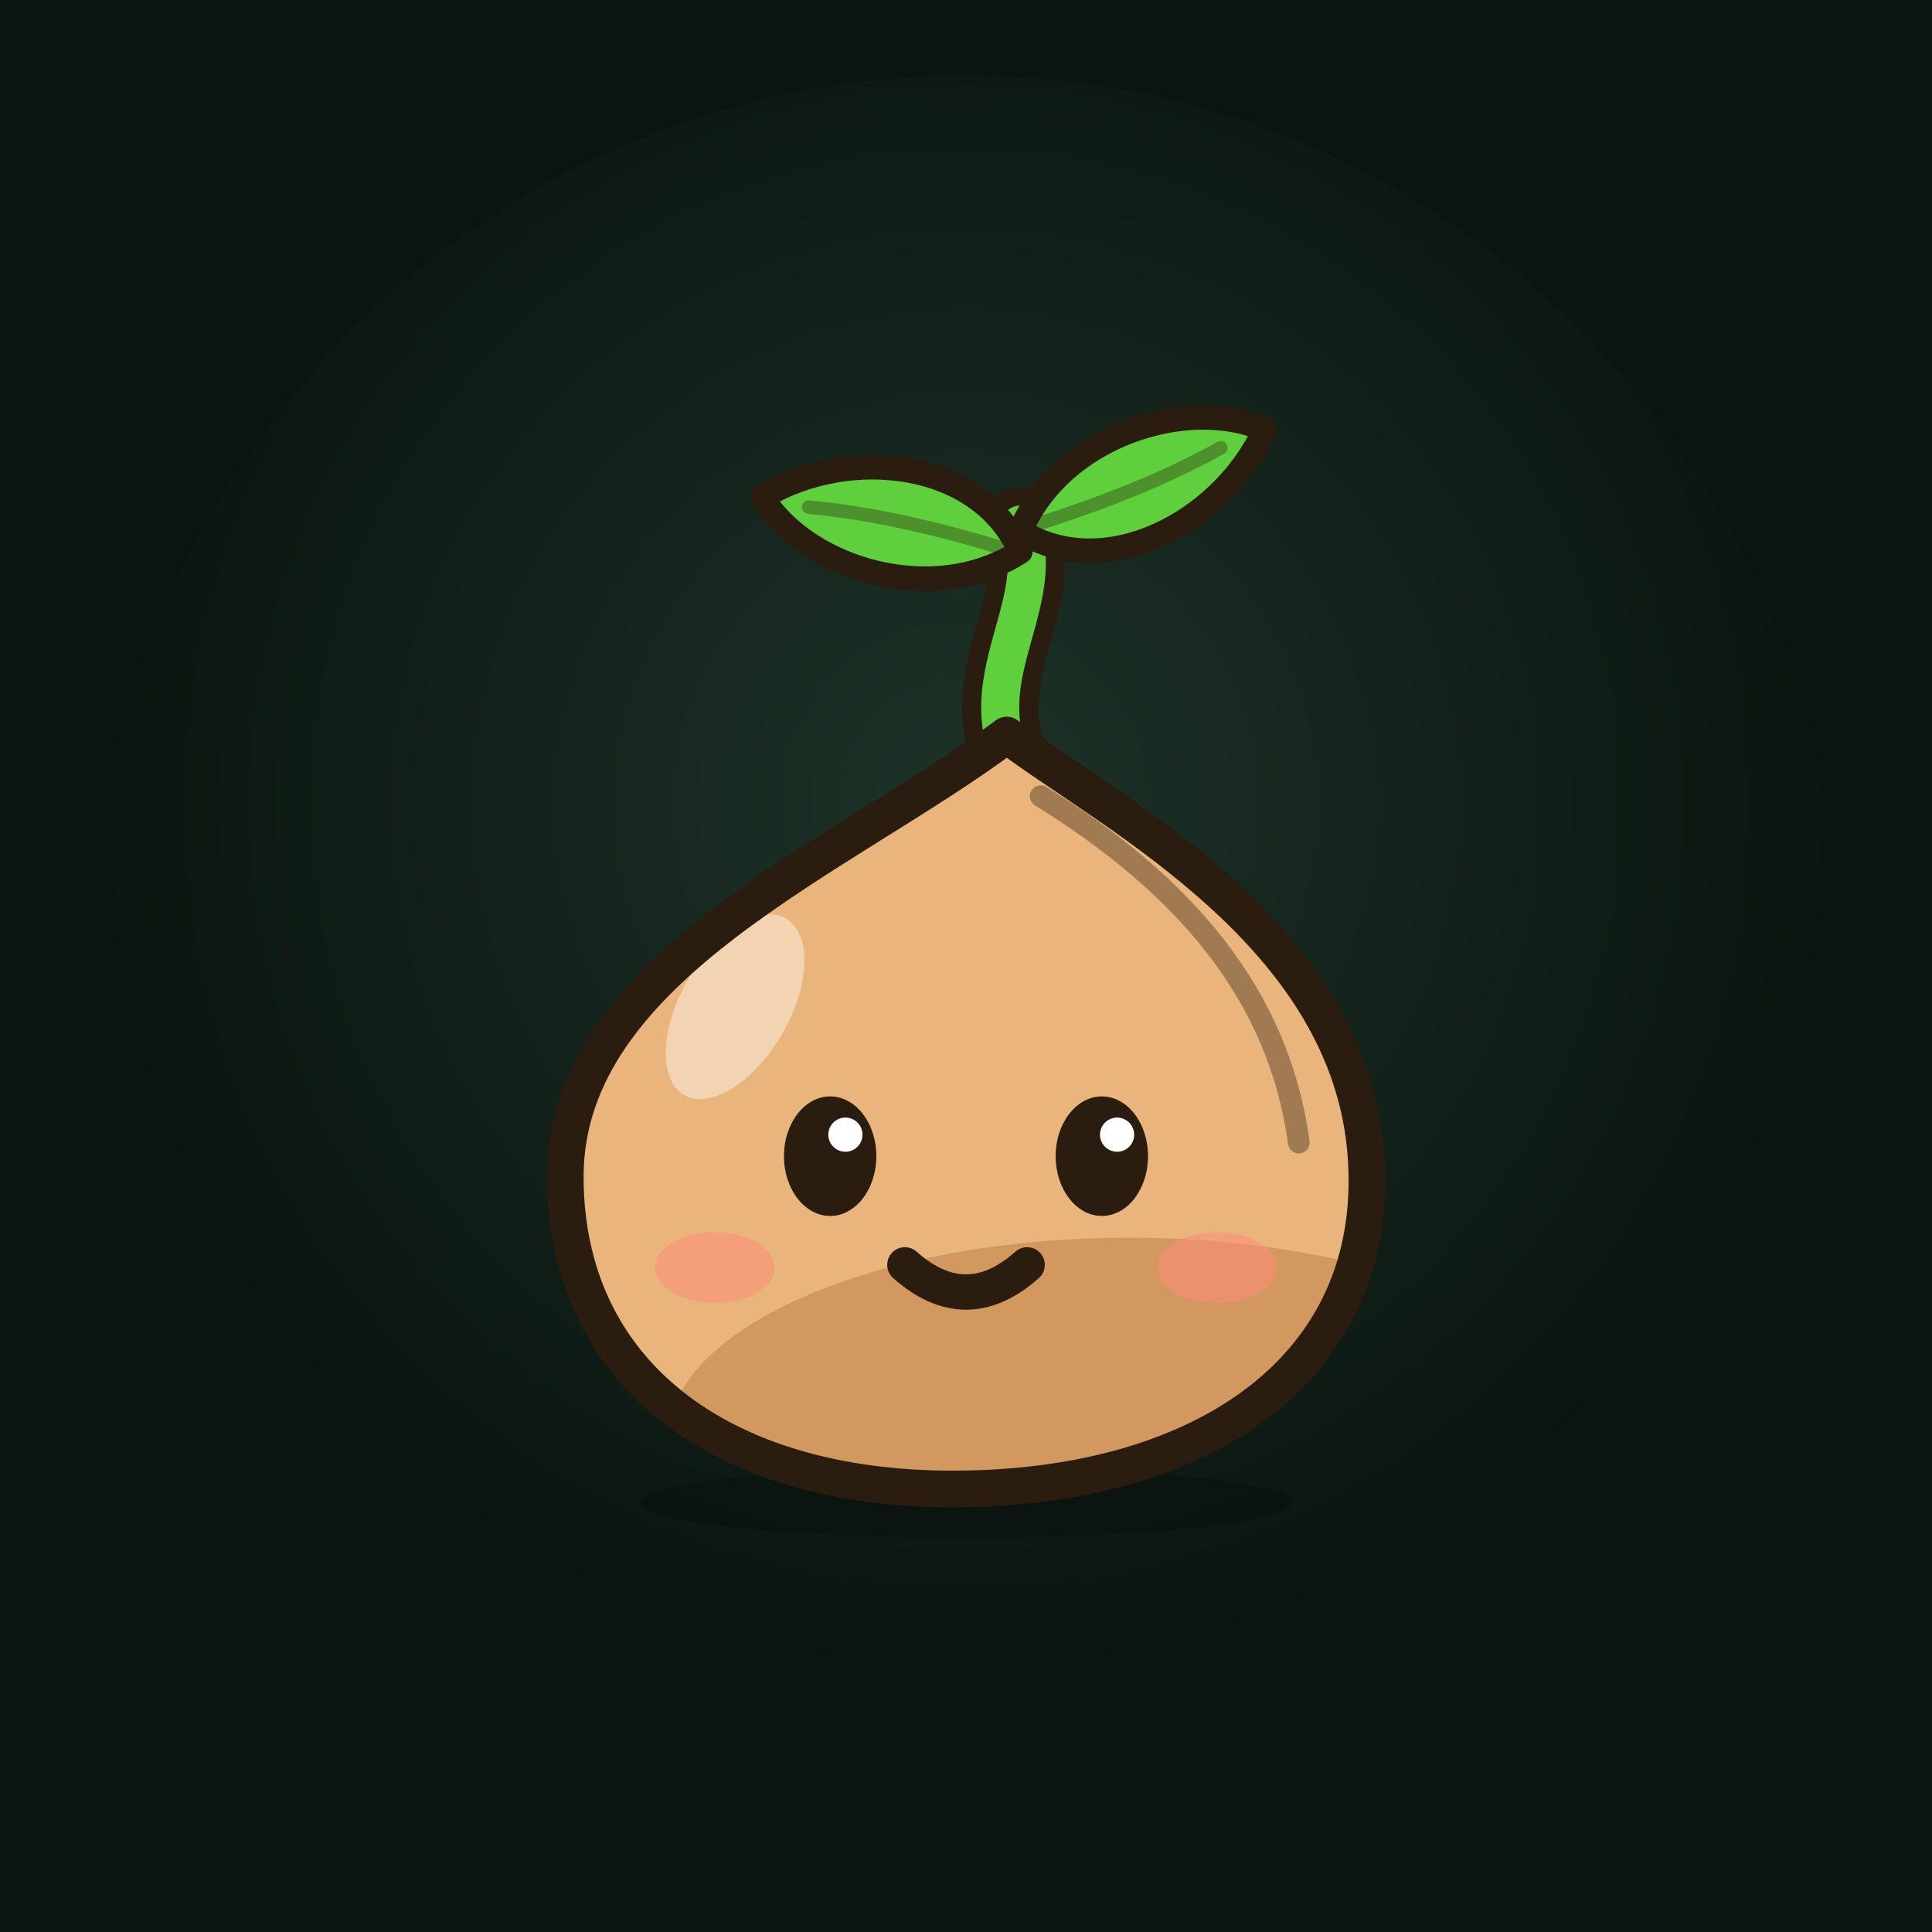
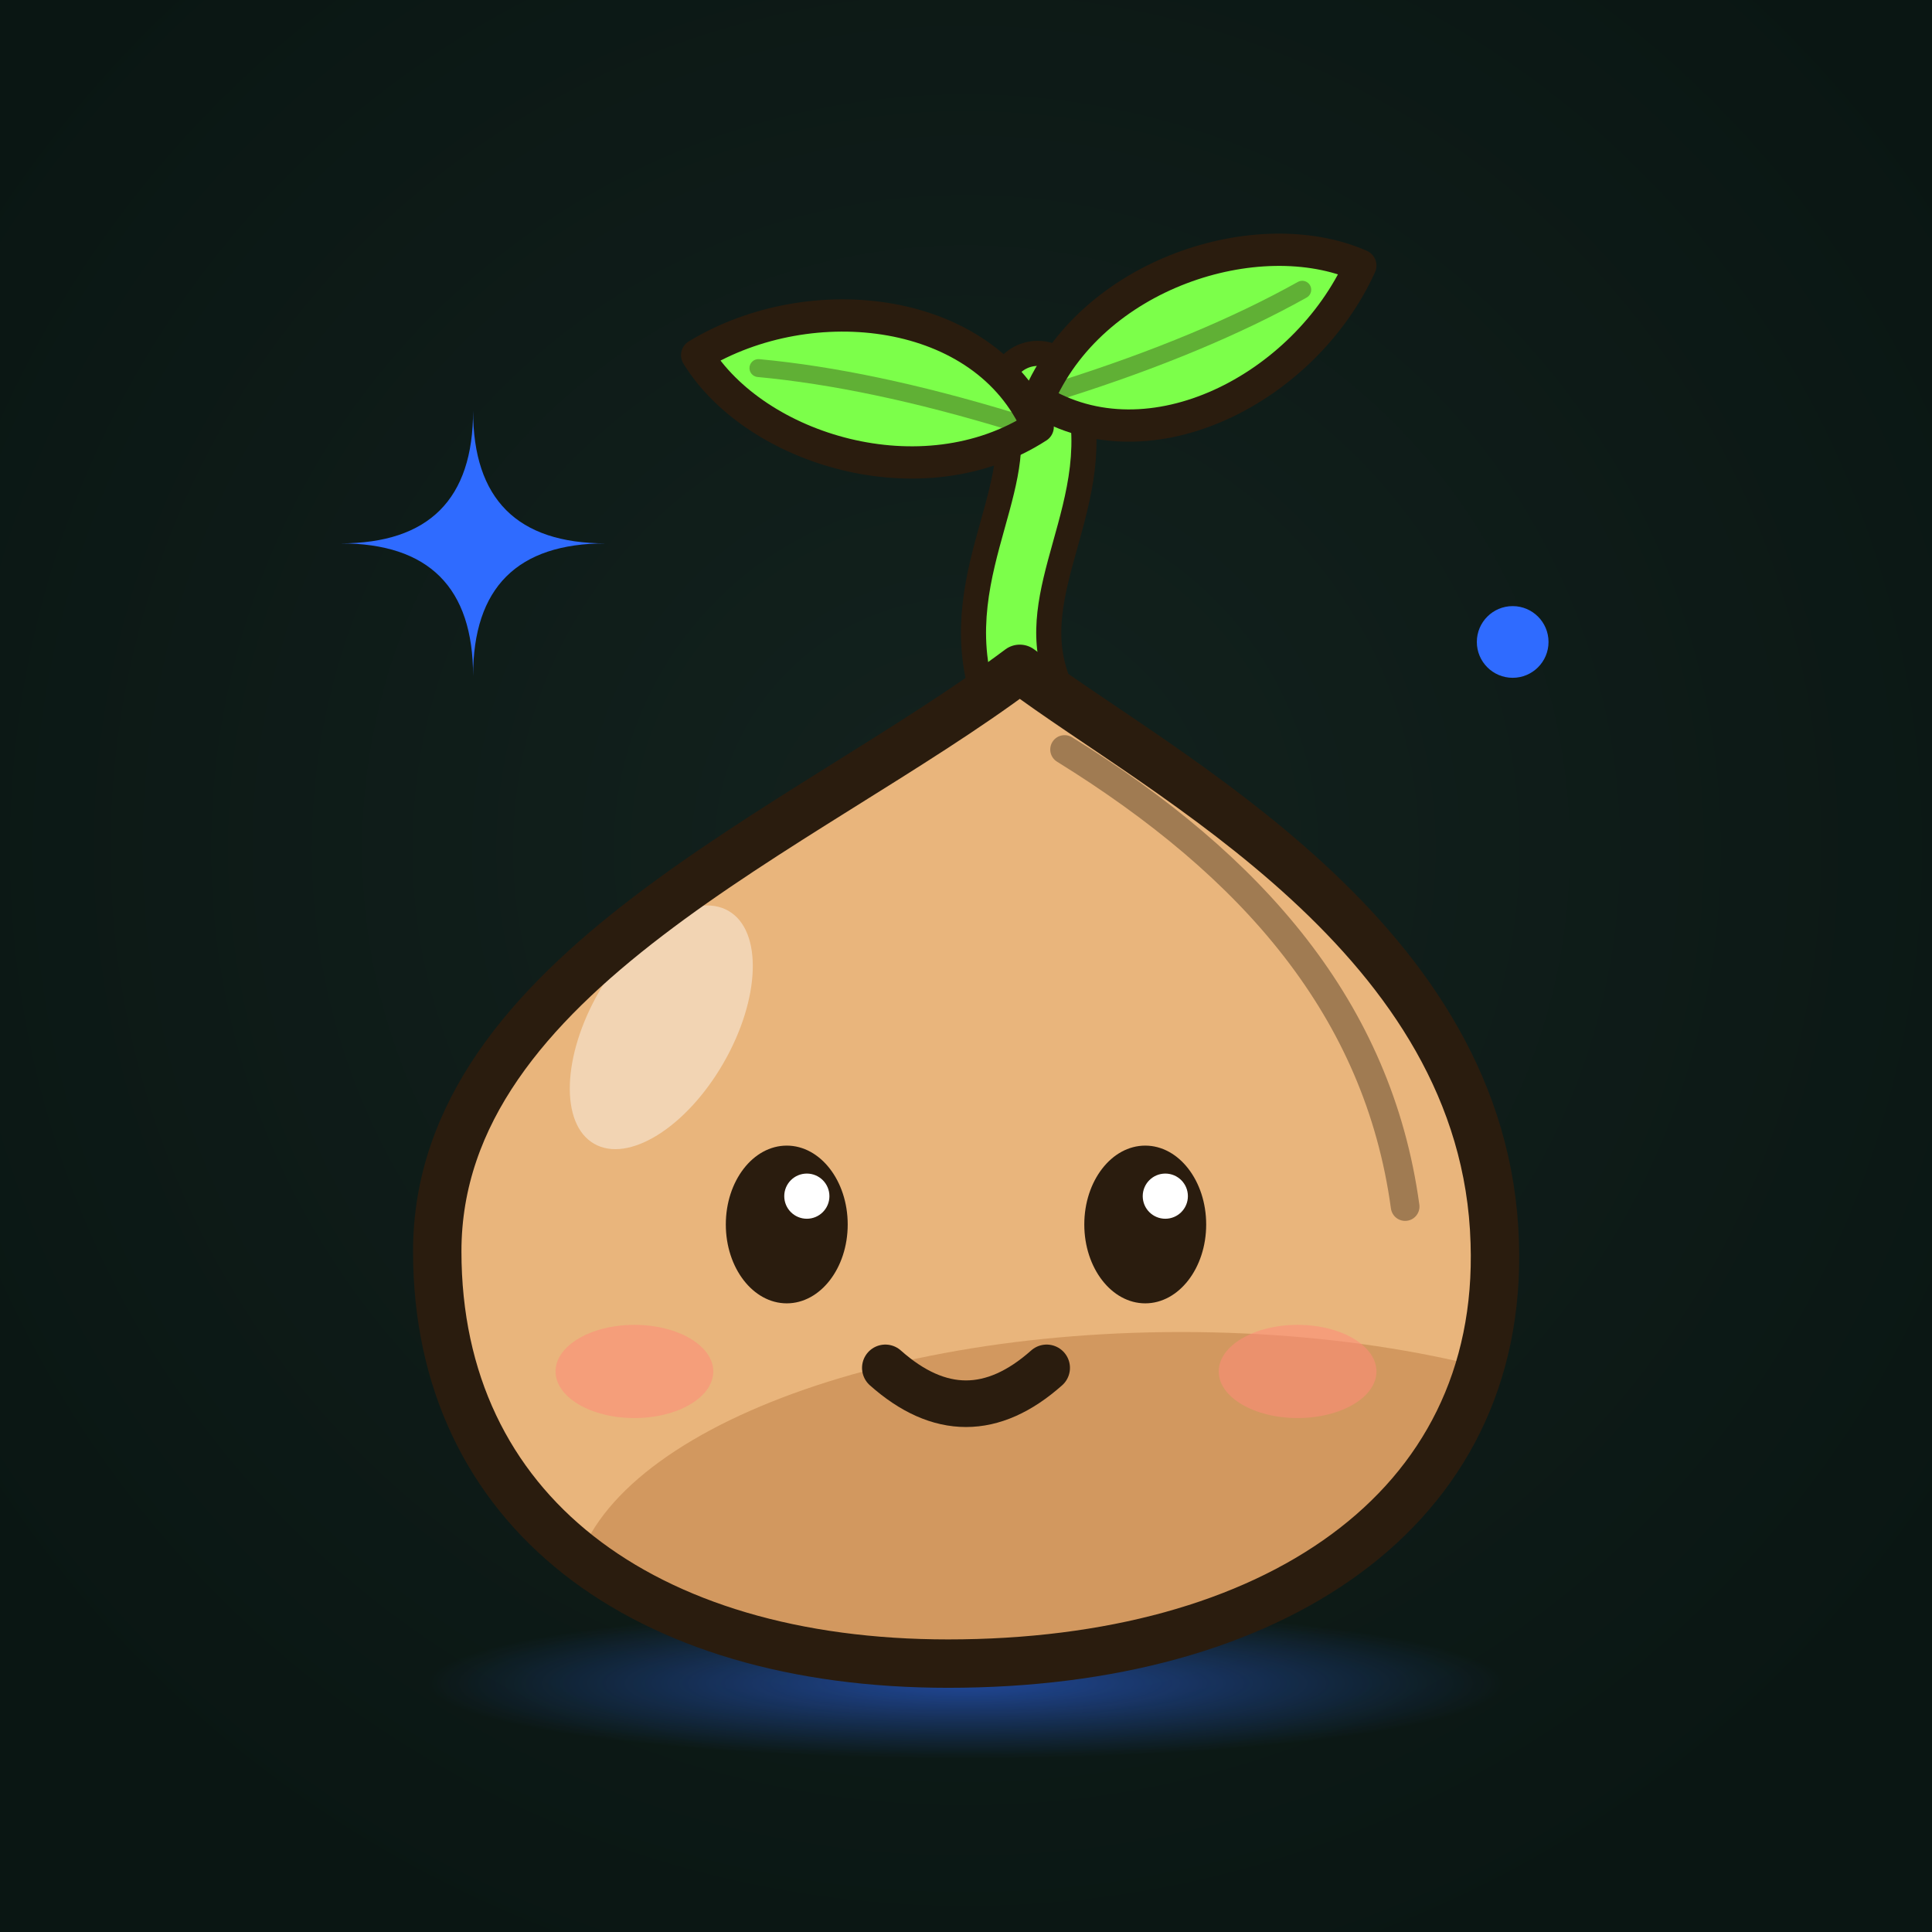
- <svg xmlns="http://www.w3.org/2000/svg" viewBox="0 0 512 512">
+ <svg xmlns="http://www.w3.org/2000/svg" viewBox="0 0 512 512" width="512" height="512">
  <defs>
-     <radialGradient id="luna" cx="0.5" cy="0.42" r="0.5">
-       <stop offset="0" stop-color="#1d3328" />
-       <stop offset="1" stop-color="#0b1410" />
+     <radialGradient id="vignetta" cx="0.5" cy="0.44" r="0.62">
+       <stop offset="0" stop-color="#13221e" />
+       <stop offset="1" stop-color="#0a1613" />
    </radialGradient>
+     <radialGradient id="alone" cx="0.5" cy="0.5" r="0.5">
+       <stop offset="0" stop-color="#2f6bff" stop-opacity="0.55" />
+       <stop offset="1" stop-color="#2f6bff" stop-opacity="0" />
+     </radialGradient>
+     <clipPath id="corpo">
+       <path d="M53 40 C61 46 79 55 79.5 72 C80 87 67 95.5 49 95.5 C32 95.5 20.5 87 20.5 72.5 C20.5 57 41 49 53 40Z" />
+     </clipPath>
  </defs>
-   <rect width="512" height="512" fill="#0b1410" />
-   <circle cx="256" cy="250" r="230" fill="url(#luna)" />
-   <g transform="translate(76 50.8) scale(3.6)">
-     <defs>
-       <clipPath id="corpo-_r_0_">
-         <path d="M53 40 C61 46 79 55 79.5 72 C80 87 67 95.5 49 95.5 C32 95.5 20.5 87 20.5 72.5 C20.5 57 41 49 53 40Z" />
-       </clipPath>
-     </defs>
-     <ellipse cx="50" cy="96.5" rx="24" ry="2.6" fill="#000000" opacity="0.22" />
-     <g fill="#000000">
-       <g fill="#000000">
-         <g fill="#000000">
-           <g fill="#000000">
-             <g fill="#000000">
-               <path d="M53 41 C51 35 56 30 54 24.5" fill="none" stroke="#2a1c0e" stroke-width="5.6" stroke-linecap="round" />
-               <path d="M53 41 C51 35 56 30 54 24.5" fill="none" stroke="#5fcf3e" stroke-width="2.8" stroke-linecap="round" />
-               <g fill="#000000">
-                 <path d="M54 26.5 C51.06 19.75 41.37 18.63 35 22.5 C38.25 27.78 47.57 30.66 54 26.5Z" fill="#5fcf3e" stroke="#2a1c0e" stroke-width="1.8" stroke-linejoin="round" />
-                 <path d="M52.48 26.18 Q44.65 23.80 38.42 23.22" fill="none" stroke="#2a1c0e" stroke-width="1" opacity="0.35" stroke-linecap="round" />
-               </g>
-               <g fill="#000000">
-                 <path d="M54 25 C60.27 28.89 68.92 24.31 72 17.5 C66.31 15.00 56.96 17.92 54 25Z" fill="#5fcf3e" stroke="#2a1c0e" stroke-width="1.8" stroke-linejoin="round" />
-                 <path d="M55.44 24.40 Q63.28 21.91 68.76 18.85" fill="none" stroke="#2a1c0e" stroke-width="1" opacity="0.35" stroke-linecap="round" />
-               </g>
-             </g>
-           </g>
-         </g>
-         <path d="M53 40 C61 46 79 55 79.5 72 C80 87 67 95.5 49 95.5 C32 95.5 20.5 87 20.5 72.5 C20.5 57 41 49 53 40Z" fill="#e9b57c" />
-         <g clip-path="url(#corpo-_r_0_)" fill="#000000">
-           <ellipse cx="62" cy="92" rx="34" ry="15" fill="#c98c52" opacity="0.7" />
-           <ellipse cx="33" cy="60" rx="4" ry="7.5" transform="rotate(30 33 60)" fill="#ffffff" opacity="0.42" />
-         </g>
-         <path d="M55.5 44.5 C66 51 73 59 74.5 70" fill="none" stroke="#2a1c0e" stroke-width="1.6" opacity="0.38" stroke-linecap="round" />
-         <path d="M53 40 C61 46 79 55 79.5 72 C80 87 67 95.5 49 95.5 C32 95.5 20.5 87 20.5 72.5 C20.5 57 41 49 53 40Z" fill="none" stroke="#2a1c0e" stroke-width="2.7" stroke-linejoin="round" />
-         <g fill="#000000">
-           <ellipse cx="31.5" cy="79.2" rx="4.4" ry="2.6" fill="#ff8b78" opacity="0.55" />
-           <ellipse cx="68.5" cy="79.2" rx="4.4" ry="2.6" fill="#ff8b78" opacity="0.55" />
-           <g fill="#000000">
-             <g fill="#000000">
-               <ellipse cx="40" cy="71" rx="3.4" ry="4.4" fill="#2a1c0e" />
-               <circle cx="41.122" cy="69.416" r="1.258" fill="#ffffff" />
-             </g>
-             <g fill="#000000">
-               <ellipse cx="60" cy="71" rx="3.4" ry="4.4" fill="#2a1c0e" />
-               <circle cx="61.122" cy="69.416" r="1.258" fill="#ffffff" />
-             </g>
-           </g>
-           <path d="M45.5 79 Q50 83 54.5 79" fill="none" stroke="#2a1c0e" stroke-width="2.6" stroke-linecap="round" stroke-linejoin="round" />
-         </g>
-       </g>
+   <rect width="512" height="512" fill="url(#vignetta)" />
+   <g transform="translate(18.50 -12.75) scale(4.75)">
+     <ellipse cx="50" cy="96.6" rx="30" ry="4.2" fill="url(#alone)" />
+     <path d="M22.5 25.6Q22.5 33 29.9 33Q22.5 33 22.5 40.4Q22.5 33 15.1 33Q22.5 33 22.5 25.6Z" fill="#2f6bff" />
+     <circle cx="80.5" cy="38.5" r="2" fill="#2f6bff" />
+     <path d="M53 41 C51 35 56 30 54 24.5" fill="none" stroke="#2a1c0e" stroke-width="5.6" stroke-linecap="round" />
+     <path d="M53 41 C51 35 56 30 54 24.5" fill="none" stroke="#7cff4a" stroke-width="2.8" stroke-linecap="round" />
+     <path d="M54 26.5 C51.06 19.75 41.37 18.63 35 22.5 C38.25 27.78 47.57 30.66 54 26.5Z" fill="#7cff4a" stroke="#2a1c0e" stroke-width="1.8" stroke-linejoin="round" />
+     <path d="M52.48 26.18 Q44.65 23.80 38.42 23.22" fill="none" stroke="#2a1c0e" stroke-width="1" stroke-linecap="round" opacity="0.35" />
+     <path d="M54 25 C60.27 28.89 68.92 24.31 72 17.5 C66.31 15.00 56.96 17.92 54 25Z" fill="#7cff4a" stroke="#2a1c0e" stroke-width="1.8" stroke-linejoin="round" />
+     <path d="M55.44 24.40 Q63.28 21.91 68.76 18.85" fill="none" stroke="#2a1c0e" stroke-width="1" stroke-linecap="round" opacity="0.35" />
+     <path d="M53 40 C61 46 79 55 79.5 72 C80 87 67 95.5 49 95.5 C32 95.5 20.5 87 20.5 72.5 C20.5 57 41 49 53 40Z" fill="#e9b57c" />
+     <g clip-path="url(#corpo)">
+       <ellipse cx="62" cy="92" rx="34" ry="15" fill="#c98c52" opacity="0.7" />
+       <ellipse cx="33" cy="60" rx="4" ry="7.5" transform="rotate(30 33 60)" fill="#fff" opacity="0.42" />
    </g>
+     <path d="M55.5 44.5 C66 51 73 59 74.5 70" fill="none" stroke="#2a1c0e" stroke-width="1.6" stroke-linecap="round" opacity="0.38" />
+     <path d="M53 40 C61 46 79 55 79.5 72 C80 87 67 95.5 49 95.5 C32 95.5 20.5 87 20.5 72.5 C20.5 57 41 49 53 40Z" fill="none" stroke="#2a1c0e" stroke-width="2.7" stroke-linejoin="round" />
+     <ellipse cx="31.5" cy="79.2" rx="4.4" ry="2.6" fill="#ff8b78" opacity="0.55" />
+     <ellipse cx="68.5" cy="79.2" rx="4.4" ry="2.6" fill="#ff8b78" opacity="0.55" />
+     <ellipse cx="40" cy="71" rx="3.4" ry="4.4" fill="#2a1c0e" />
+     <circle cx="41.12" cy="69.42" r="1.26" fill="#fff" />
+     <ellipse cx="60" cy="71" rx="3.4" ry="4.4" fill="#2a1c0e" />
+     <circle cx="61.12" cy="69.42" r="1.26" fill="#fff" />
+     <path d="M45.5 79 Q50 83 54.5 79" fill="none" stroke="#2a1c0e" stroke-width="2.6" stroke-linecap="round" />
  </g>
</svg>
